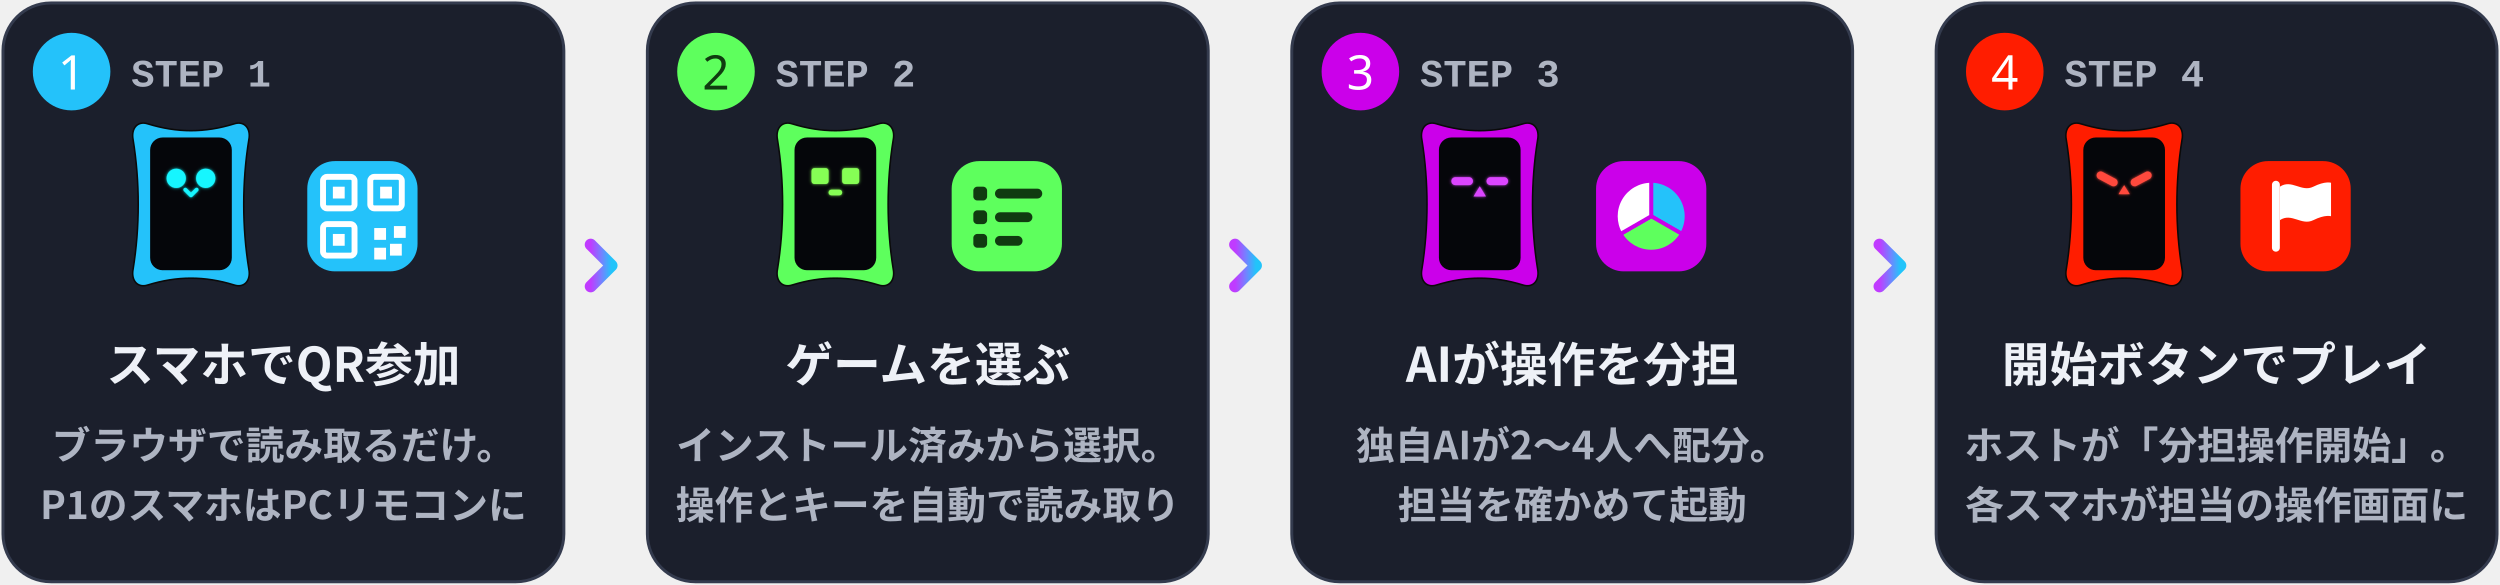
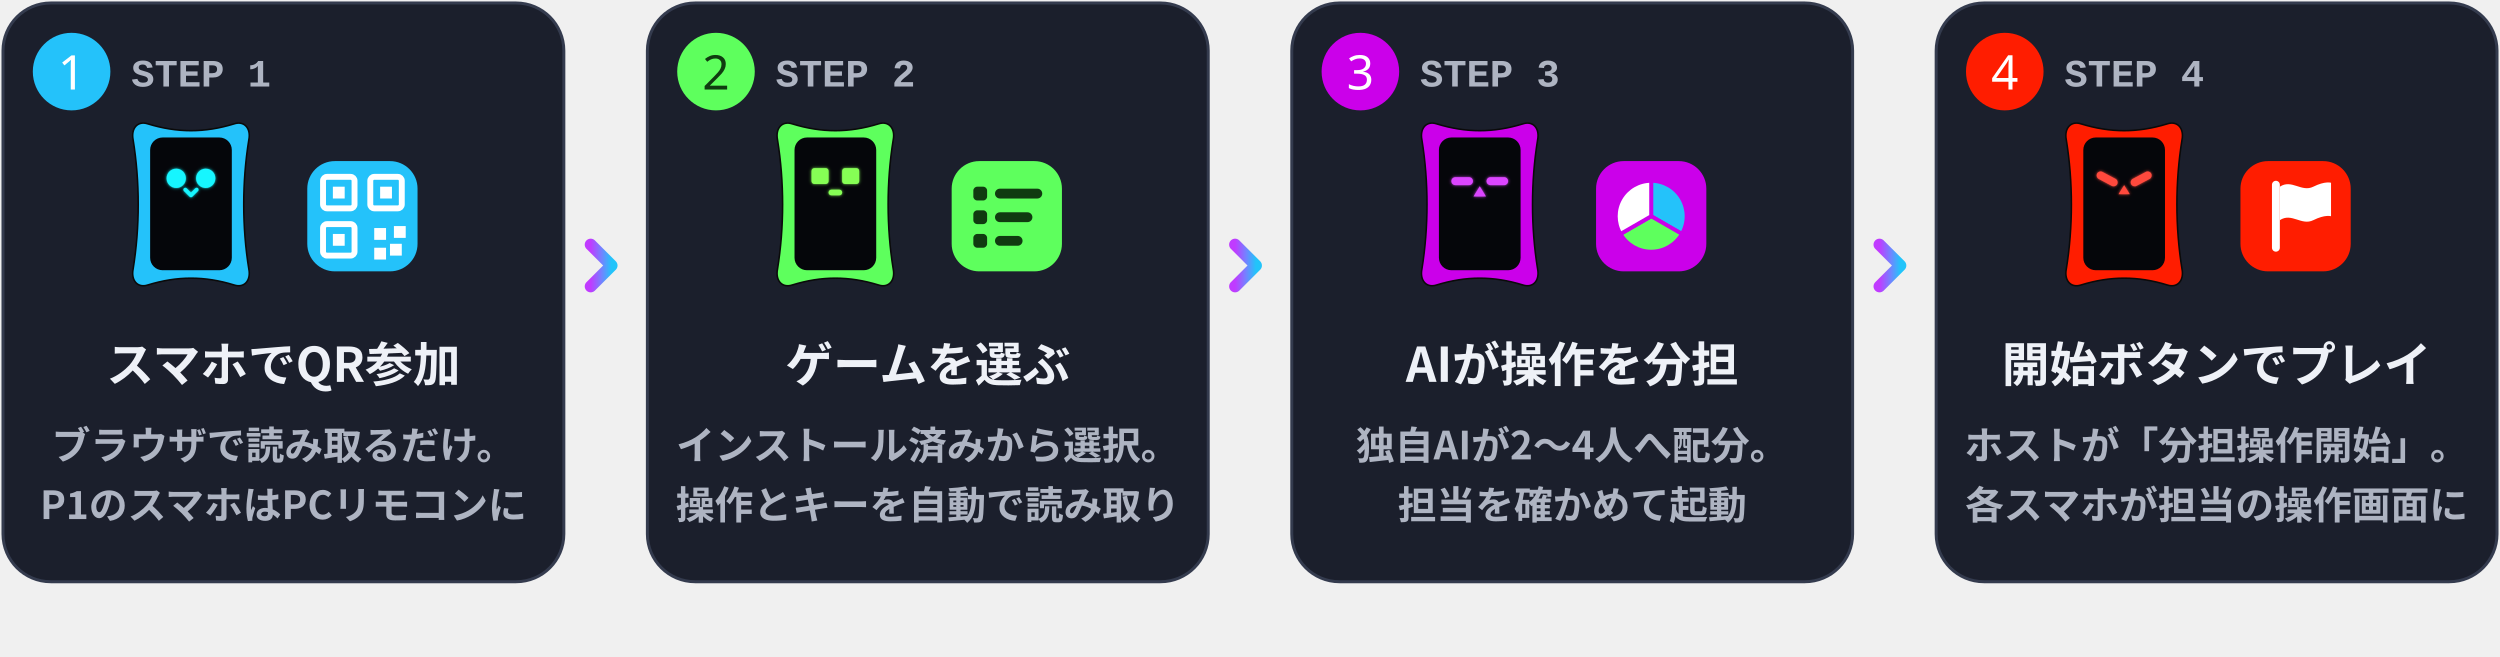
- <svg xmlns="http://www.w3.org/2000/svg" viewBox="0 0 838 196" width="838" height="196" role="img">
+ <svg xmlns="http://www.w3.org/2000/svg" viewBox="0 0 838 220" width="838" height="220" role="img">
  <defs>
    <filter id="glow" x="-30%" y="-30%" width="160%" height="160%">
      <feGaussianBlur stdDeviation="1.6" result="b" />
      <feMerge>
        <feMergeNode in="b" />
        <feMergeNode in="SourceGraphic" />
      </feMerge>
    </filter>
    <linearGradient id="brand" x1="0" y1="0" x2="1" y2="0">
      <stop offset="0" stop-color="#C03BFF" />
      <stop offset=".55" stop-color="#6F86FF" />
      <stop offset="1" stop-color="#22C4FA" />
    </linearGradient>
    <linearGradient id="bg" x1="0" y1="0" x2="1" y2="1">
      <stop offset="0" stop-color="#141827" />
      <stop offset="1" stop-color="#231B35" />
    </linearGradient>
    <style>
.jp{font-family:'Hiragino Sans','Hiragino Kaku Gothic ProN','Yu Gothic UI','Yu Gothic','Meiryo','Noto Sans JP','Noto Sans CJK JP',sans-serif}
.disp{font-family:Impact,Haettenschweiler,'Anton','Arial Narrow Bold','Arial Black',sans-serif}
.gh{font-family:-apple-system,BlinkMacSystemFont,'Segoe UI','Noto Sans',Helvetica,Arial,sans-serif}
.rnd{font-family:RcRounded,'Hiragino Maru Gothic ProN','Yu Gothic UI','Noto Sans JP',sans-serif}
.hand{font-family:RcHand,'Hiragino Maru Gothic ProN','Yu Gothic UI','Noto Sans JP',sans-serif}
.mono{font-family:ui-monospace,SFMono-Regular,'Cascadia Mono',Consolas,'Liberation Mono',monospace}

@keyframes bob{0%,100%{transform:translateY(0)}50%{transform:translateY(-5px)}}
@keyframes blink{0%,90%,100%{transform:scaleY(1)}94%{transform:scaleY(.12)}}
@keyframes flow{to{stroke-dashoffset:-28}}
@keyframes pulse{0%,100%{opacity:.55}50%{opacity:1}}
.bob{animation:bob 2.6s ease-in-out infinite}
.eyes{transform-box:fill-box;transform-origin:center;animation:blink 4.8s infinite}
.flow{stroke-dasharray:6 8;animation:flow 1.1s linear infinite}
.pulse{animation:pulse 2.4s ease-in-out infinite}
@media (prefers-reduced-motion:reduce){.bob,.eyes,.flow,.pulse{animation:none}}
</style>
  </defs>
  <rect x="1.0" y="1" width="188.0" height="194" rx="16" fill="#1B1F2C" stroke="#343B4E" />
  <circle cx="24.0" cy="24" r="13" fill="#24C2FA" />
  <text x="24.0" y="30" class="disp" font-size="16" font-weight="400" fill="#FFFFFF" text-anchor="middle">1</text>
  <text x="44.0" y="29" class="mono" font-size="13" font-weight="700" fill="#AEB4C2" text-anchor="start">STEP 1</text>
  <g transform="translate(45.0 40.0) scale(0.3803)">
    <g class="bob" style="animation-delay:0.00s">
      <path d="M12 4C38 12 62 12 88 4C97 1 103 8 101 18C95 55 95 95 101 132C103 142 97 149 88 146C62 138 38 138 12 146C3 149-3 142-1 132C5 95 5 55-1 18C-3 8 3 1 12 4Z" fill="#24C2FA" stroke="#0A0A0A" stroke-width="1.4" />
      <rect x="14" y="16" width="72" height="117" rx="11" fill="#05060A" />
      <g filter="url(#glow)" transform="translate(0 6)">
        <g class="eyes" style="animation-delay:0.00s">
          <circle cx="37" cy="46" r="8.5" fill="#19F6FF" />
          <circle cx="63" cy="46" r="8.5" fill="#19F6FF" />
        </g>
        <path d="M45 56l5 5 5-5" fill="none" stroke="#19F6FF" stroke-width="3.4" stroke-linecap="round" stroke-linejoin="round" />
      </g>
    </g>
  </g>
  <g transform="translate(103.0 54) scale(.66)">
    <rect x="0" y="0" width="56" height="56" rx="14" fill="#24C2FA" />
    <rect x="8" y="8" width="16" height="16" rx="2" fill="none" stroke="#FFFFFF" stroke-width="3" />
    <rect x="13" y="13" width="6" height="6" fill="#FFFFFF" />
    <rect x="32" y="8" width="16" height="16" rx="2" fill="none" stroke="#FFFFFF" stroke-width="3" />
    <rect x="37" y="13" width="6" height="6" fill="#FFFFFF" />
    <rect x="8" y="32" width="16" height="16" rx="2" fill="none" stroke="#FFFFFF" stroke-width="3" />
    <rect x="13" y="37" width="6" height="6" fill="#FFFFFF" />
    <rect x="34" y="34" width="6" height="6" fill="#FFFFFF" />
    <rect x="42" y="42" width="6" height="6" fill="#FFFFFF" />
    <rect x="34" y="44" width="6" height="6" fill="#FFFFFF" />
    <rect x="44" y="33" width="6" height="6" fill="#FFFFFF" />
  </g>
  <text x="95.0" y="128" class="jp" font-size="16" font-weight="900" fill="#EEF1F7" text-anchor="middle">スマホでQR参加</text>
  <text x="95.0" y="154" class="jp" font-size="13" font-weight="700" fill="#AEB4C2" text-anchor="middle">ブラウザで読み取るだけ。</text>
  <text x="95.0" y="174" class="jp" font-size="13" font-weight="700" fill="#AEB4C2" text-anchor="middle">P1のスマホはPCリモコンに</text>
  <path d="M198.0 82l7 7-7 7" fill="none" stroke="url(#brand)" stroke-width="4" stroke-linecap="round" stroke-linejoin="round" />
  <rect x="217.0" y="1" width="188.0" height="194" rx="16" fill="#1B1F2C" stroke="#343B4E" />
  <circle cx="240.0" cy="24" r="13" fill="#5EFF5D" />
  <text x="240.0" y="30" class="disp" font-size="16" font-weight="400" fill="#103B10" text-anchor="middle">2</text>
  <text x="260.0" y="29" class="mono" font-size="13" font-weight="700" fill="#AEB4C2" text-anchor="start">STEP 2</text>
  <g transform="translate(261.0 40.0) scale(0.3803)">
    <g class="bob" style="animation-delay:0.40s">
      <path d="M12 4C38 12 62 12 88 4C97 1 103 8 101 18C95 55 95 95 101 132C103 142 97 149 88 146C62 138 38 138 12 146C3 149-3 142-1 132C5 95 5 55-1 18C-3 8 3 1 12 4Z" fill="#5EFF5D" stroke="#0A0A0A" stroke-width="1.4" />
      <rect x="14" y="16" width="72" height="117" rx="11" fill="#05060A" />
      <g filter="url(#glow)" transform="translate(0 6)">
        <g class="eyes" style="animation-delay:0.68s">
          <rect x="29" y="37" width="15" height="14" rx="2.5" fill="#86FF55" />
          <rect x="56" y="37" width="15" height="14" rx="2.5" fill="#86FF55" />
        </g>
        <rect x="44" y="56" width="12" height="5" rx="2.5" fill="#86FF55" />
      </g>
    </g>
  </g>
  <g transform="translate(319.0 54) scale(.66)">
    <rect x="0" y="0" width="56" height="56" rx="14" fill="#5EFF5D" />
    <rect x="11" y="13" width="7" height="7" rx="2" fill="#103B10" />
    <rect x="22" y="14" width="24" height="5" rx="2.5" fill="#103B10" />
    <rect x="11" y="25" width="7" height="7" rx="2" fill="#103B10" />
    <rect x="22" y="26" width="19" height="5" rx="2.5" fill="#103B10" />
    <rect x="11" y="37" width="7" height="7" rx="2" fill="#103B10" />
    <rect x="22" y="38" width="14" height="5" rx="2.5" fill="#103B10" />
  </g>
  <text x="311.0" y="128" class="jp" font-size="16" font-weight="900" fill="#EEF1F7" text-anchor="middle">ゲームを選ぶ</text>
  <text x="311.0" y="154" class="jp" font-size="13" font-weight="700" fill="#AEB4C2" text-anchor="middle">インストール済みから選択。</text>
  <text x="311.0" y="174" class="jp" font-size="13" font-weight="700" fill="#AEB4C2" text-anchor="middle">操作とキーを自動で読み取り</text>
  <path d="M414.0 82l7 7-7 7" fill="none" stroke="url(#brand)" stroke-width="4" stroke-linecap="round" stroke-linejoin="round" />
  <rect x="433.0" y="1" width="188.0" height="194" rx="16" fill="#1B1F2C" stroke="#343B4E" />
  <circle cx="456.0" cy="24" r="13" fill="#CB00EA" />
  <text x="456.0" y="30" class="disp" font-size="16" font-weight="400" fill="#FFFFFF" text-anchor="middle">3</text>
  <text x="476.0" y="29" class="mono" font-size="13" font-weight="700" fill="#AEB4C2" text-anchor="start">STEP 3</text>
  <g transform="translate(477.0 40.0) scale(0.3803)">
    <g class="bob" style="animation-delay:0.80s">
      <path d="M12 4C38 12 62 12 88 4C97 1 103 8 101 18C95 55 95 95 101 132C103 142 97 149 88 146C62 138 38 138 12 146C3 149-3 142-1 132C5 95 5 55-1 18C-3 8 3 1 12 4Z" fill="#CB00EA" stroke="#0A0A0A" stroke-width="1.4" />
      <rect x="14" y="16" width="72" height="117" rx="11" fill="#05060A" />
      <g filter="url(#glow)" transform="translate(0 6)">
        <g class="eyes" style="animation-delay:1.36s">
          <rect x="25" y="45" width="19" height="7" rx="3.5" fill="#DC45FF" />
          <rect x="56" y="45" width="19" height="7" rx="3.5" fill="#DC45FF" />
        </g>
        <path d="M50 53l-5.5 9h11z" fill="#DC45FF" />
      </g>
    </g>
  </g>
  <g transform="translate(535.0 54) scale(.66)">
    <rect x="0" y="0" width="56" height="56" rx="14" fill="#CB00EA" />
    <path d="M28 28L28.0 10.0A18 18 0 0 1 43.6 37.0Z" fill="#24C2FA" stroke="#CB00EA" stroke-width="2" />
    <path d="M28 28L43.6 37.0A18 18 0 0 1 12.4 37.0Z" fill="#5EFF5D" stroke="#CB00EA" stroke-width="2" />
    <path d="M28 28L12.4 37.0A18 18 0 0 1 28.0 10.0Z" fill="#FFFFFF" stroke="#CB00EA" stroke-width="2" />
  </g>
  <text x="527.0" y="128" class="jp" font-size="16" font-weight="900" fill="#EEF1F7" text-anchor="middle">AIが操作を分担</text>
  <text x="527.0" y="154" class="jp" font-size="13" font-weight="700" fill="#AEB4C2" text-anchor="middle">独自AIが2〜4人へ配分。</text>
  <text x="527.0" y="174" class="jp" font-size="13" font-weight="700" fill="#AEB4C2" text-anchor="middle">担当を確かめて起動</text>
  <path d="M630.0 82l7 7-7 7" fill="none" stroke="url(#brand)" stroke-width="4" stroke-linecap="round" stroke-linejoin="round" />
  <rect x="649.0" y="1" width="188.0" height="194" rx="16" fill="#1B1F2C" stroke="#343B4E" />
  <circle cx="672.0" cy="24" r="13" fill="#FF1D00" />
  <text x="672.0" y="30" class="disp" font-size="16" font-weight="400" fill="#FFFFFF" text-anchor="middle">4</text>
  <text x="692.0" y="29" class="mono" font-size="13" font-weight="700" fill="#AEB4C2" text-anchor="start">STEP 4</text>
  <g transform="translate(693.0 40.0) scale(0.3803)">
    <g class="bob" style="animation-delay:1.20s">
      <path d="M12 4C38 12 62 12 88 4C97 1 103 8 101 18C95 55 95 95 101 132C103 142 97 149 88 146C62 138 38 138 12 146C3 149-3 142-1 132C5 95 5 55-1 18C-3 8 3 1 12 4Z" fill="#FF1D00" stroke="#0A0A0A" stroke-width="1.4" />
      <rect x="14" y="16" width="72" height="117" rx="11" fill="#05060A" />
      <g filter="url(#glow)" transform="translate(0 6)">
        <g class="eyes" style="animation-delay:2.04s">
          <rect x="25" y="43" width="20" height="7" rx="3.5" fill="#FF4A3D" transform="rotate(28 35 46.5)" />
          <rect x="55" y="43" width="20" height="7" rx="3.5" fill="#FF4A3D" transform="rotate(-28 65 46.5)" />
        </g>
        <path d="M50 52l-5 8h10z" fill="#FF4A3D" />
      </g>
    </g>
  </g>
  <g transform="translate(751.0 54) scale(.66)">
    <rect x="0" y="0" width="56" height="56" rx="14" fill="#FF1D00" />
    <path d="M18 44V12" stroke="#FFFFFF" stroke-width="4" stroke-linecap="round" />
    <path d="M20 13c6-4 11 3 17 0s9-2 9-2v17s-3-1-9 2-11-4-17 0z" fill="#FFFFFF" />
  </g>
  <text x="743.0" y="128" class="jp" font-size="16" font-weight="900" fill="#EEF1F7" text-anchor="middle">開始ボタンでプレイ</text>
  <text x="743.0" y="154" class="jp" font-size="13" font-weight="700" fill="#AEB4C2" text-anchor="middle">ホストが「分担操作開始」。</text>
  <text x="743.0" y="174" class="jp" font-size="13" font-weight="700" fill="#AEB4C2" text-anchor="middle">各スマホが担当の操作画面に</text>
</svg>
